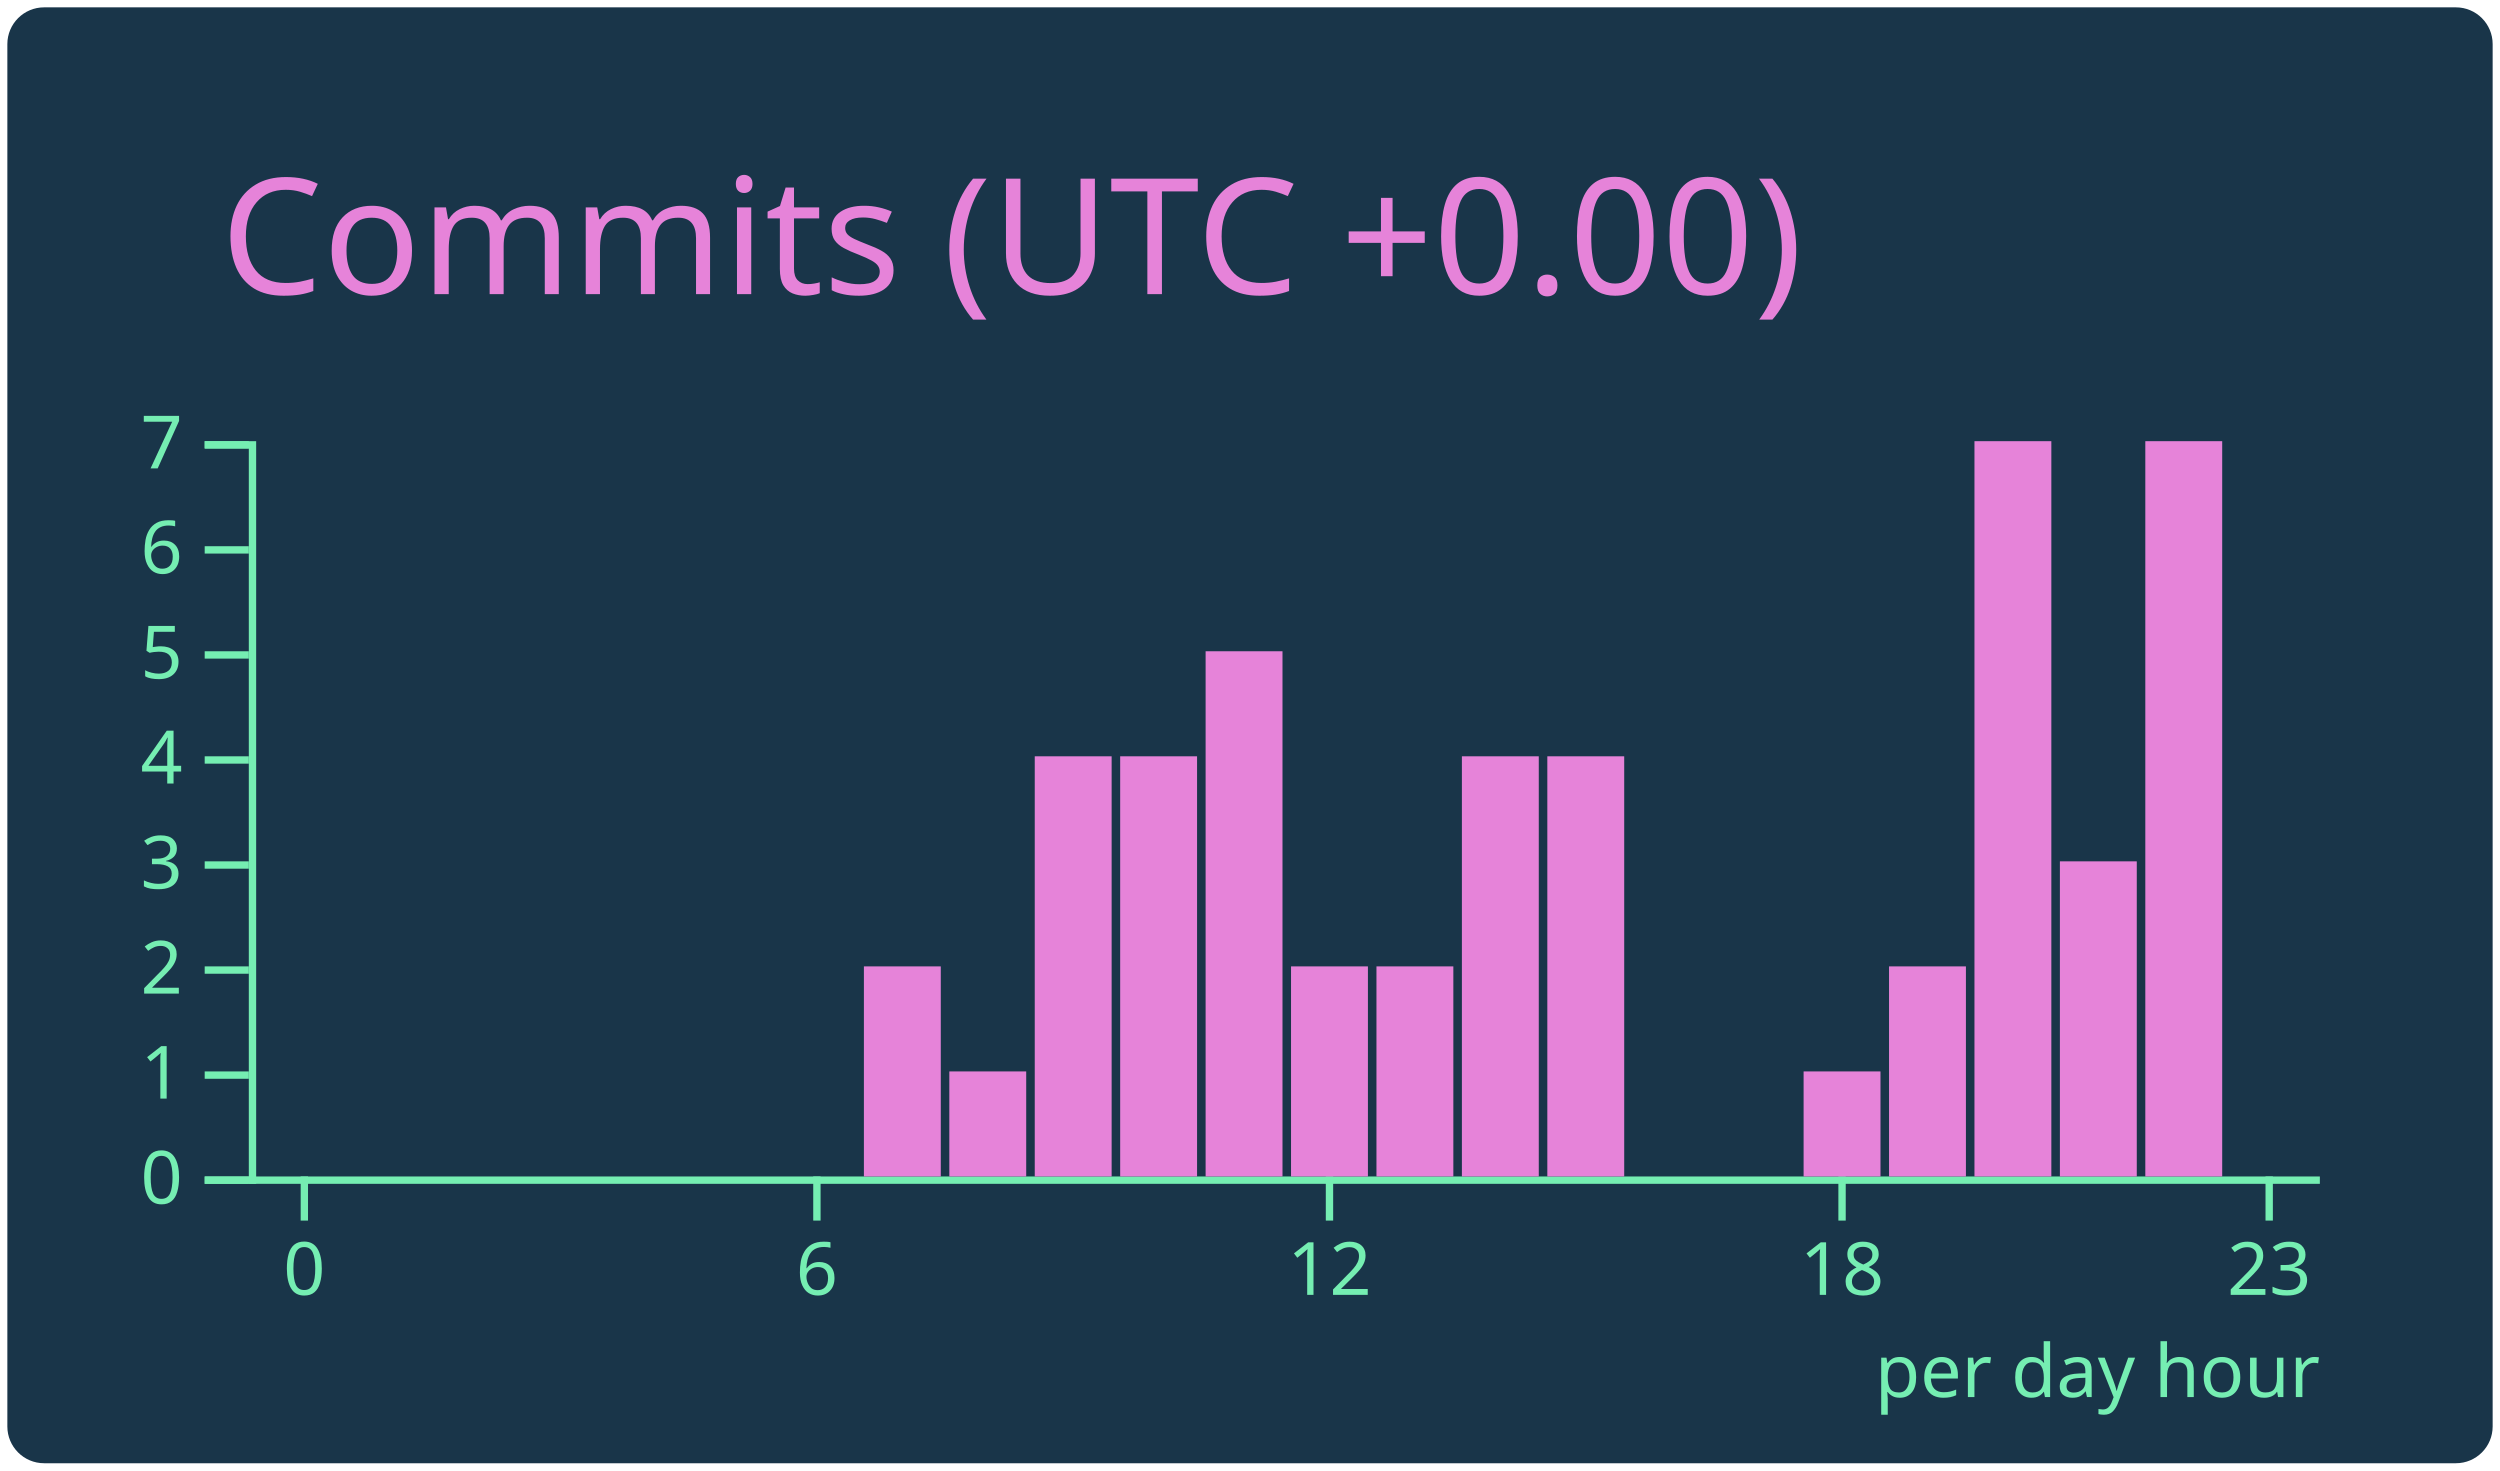
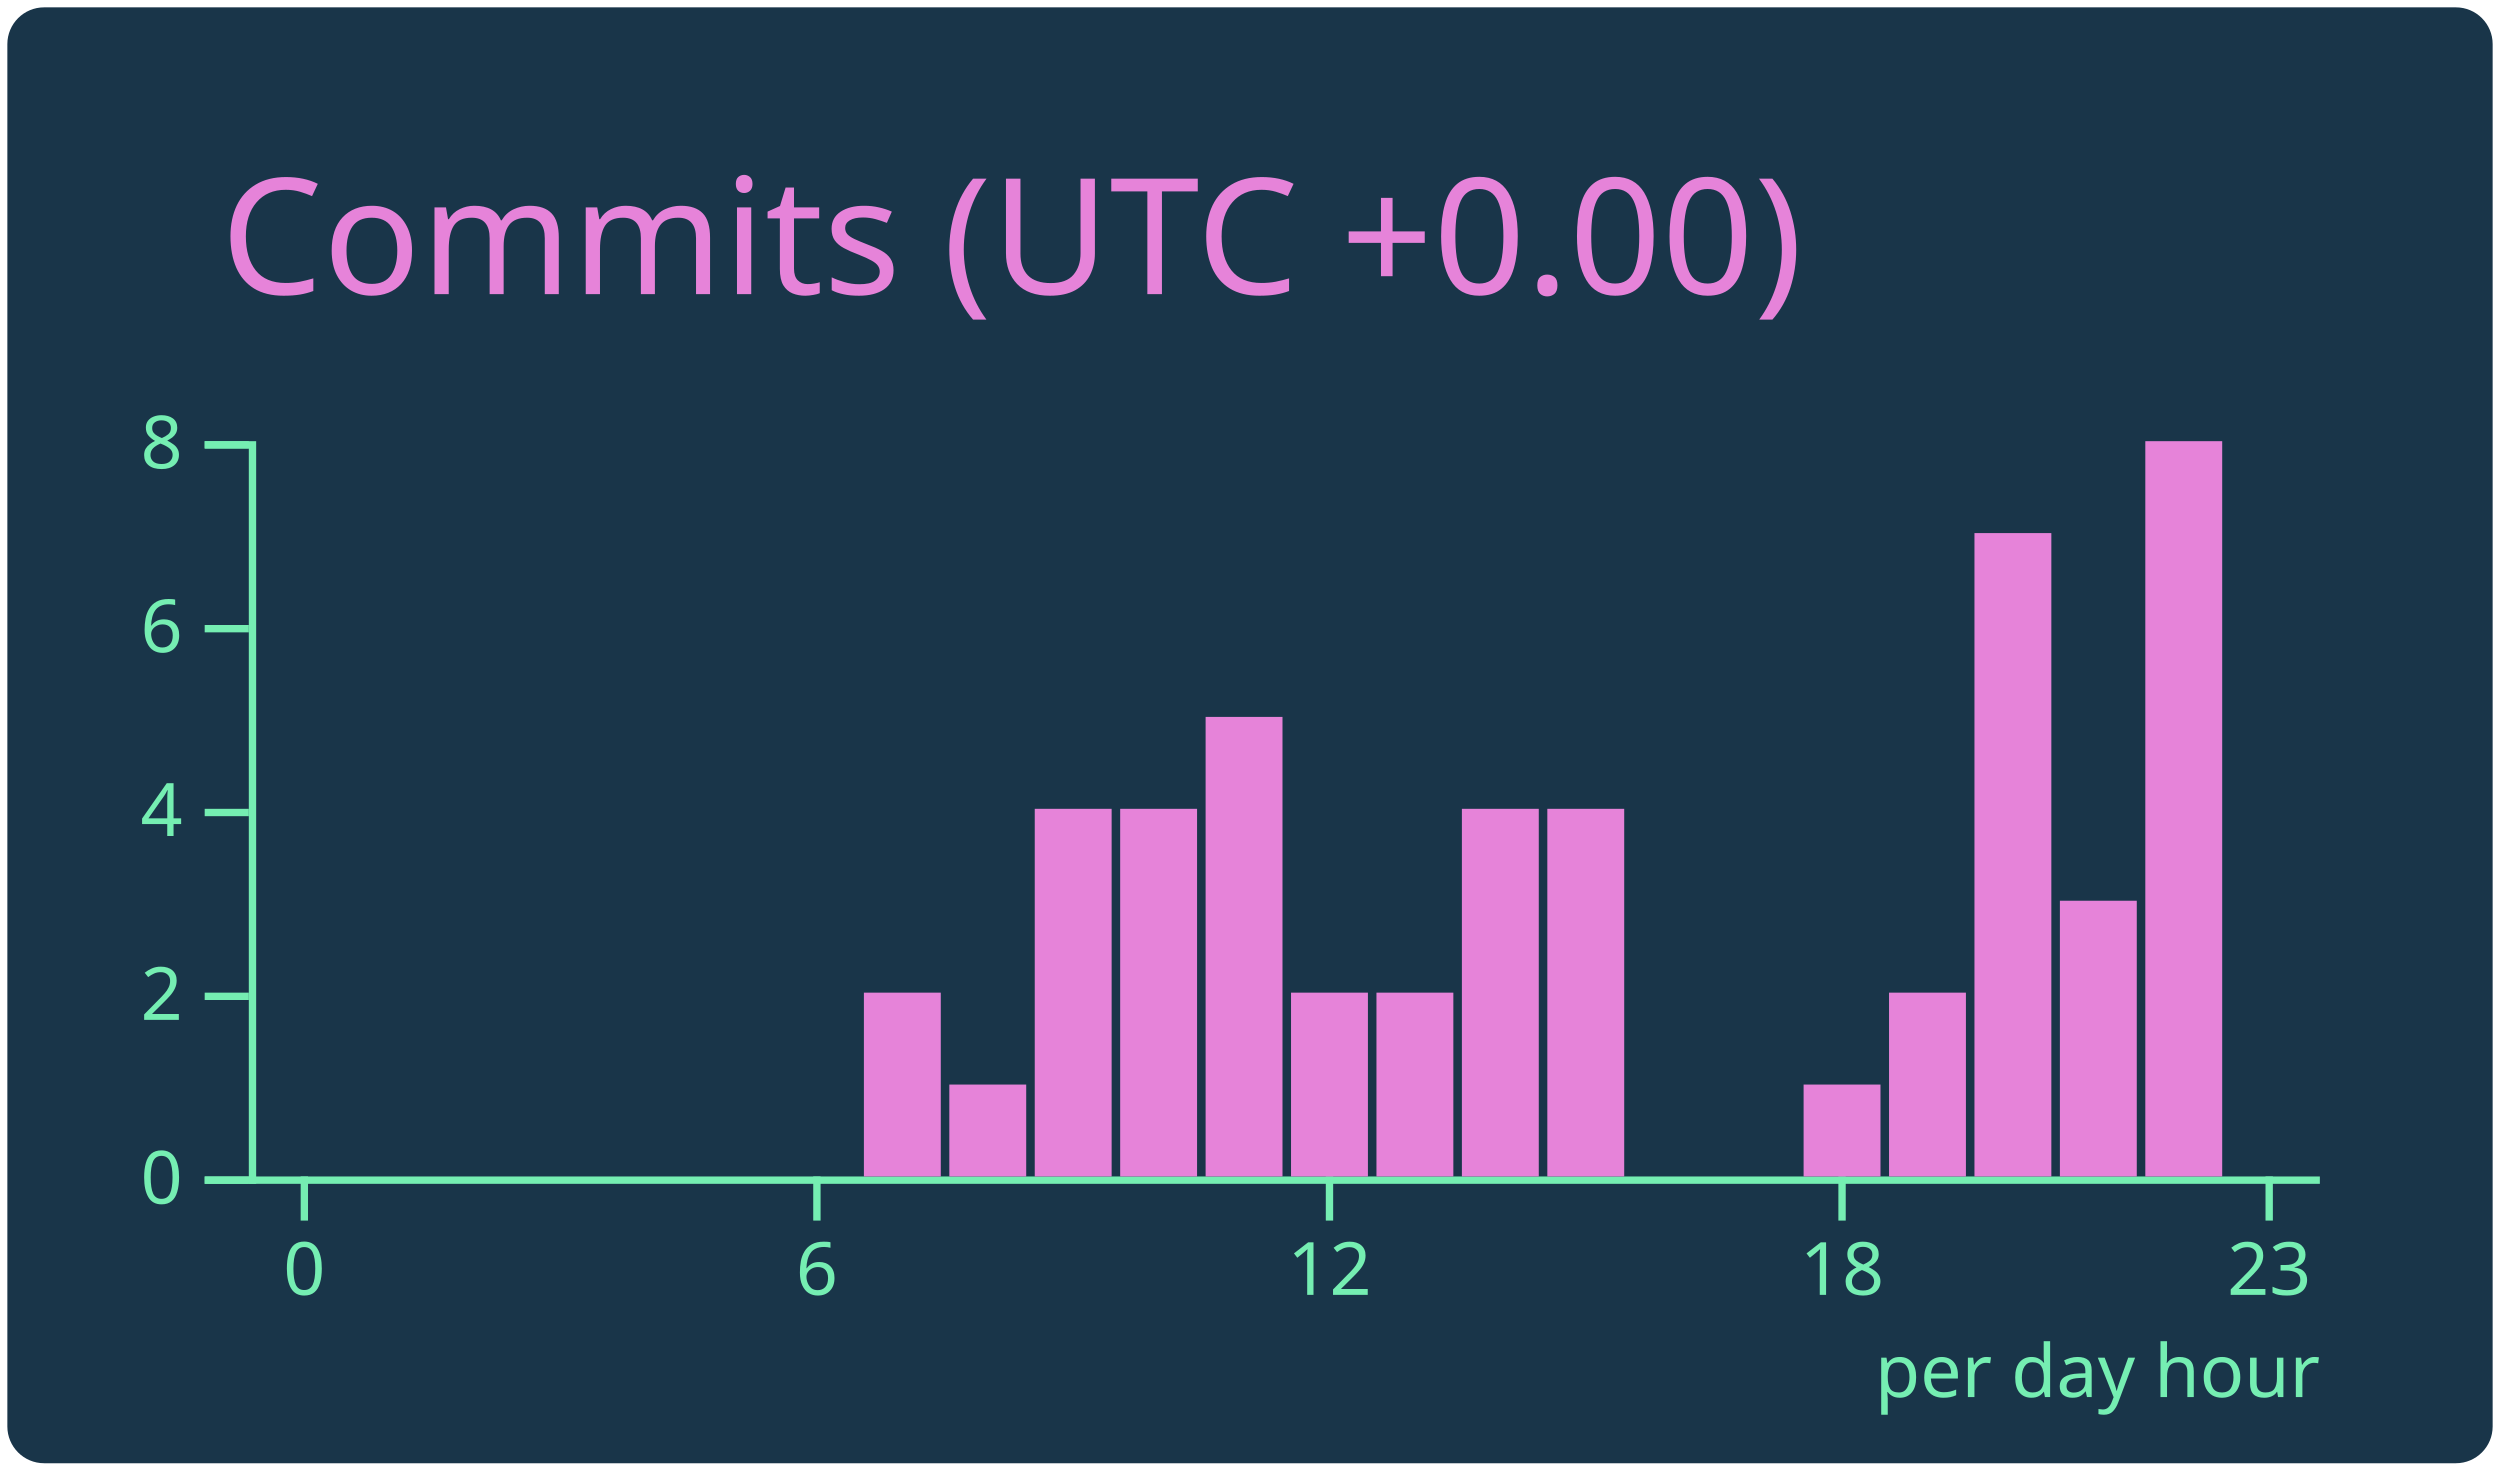
<svg xmlns="http://www.w3.org/2000/svg" width="340" height="200" viewBox="0 0 340 200">
  <style>* {
          font-family: 'Segoe UI', Ubuntu, "Helvetica Neue", Sans-Serif
        }</style>
  <rect x="1" y="1" rx="5" ry="5" height="99%" width="99.412%" stroke="#000000" stroke-width="1" fill="#193549" stroke-opacity="0" />
  <text x="30" y="40" style="font-size: 22px; fill: #e683d9;">Commits (UTC +0.00)</text>
  <g transform="translate(0,40)">
    <g color="#e683d9" transform="translate(35,20)">
      <g color="#75eeb2" transform="translate(0,100)" fill="none" font-size="10" font-family="sans-serif" text-anchor="middle">
        <path class="domain" stroke="currentColor" d="M-1.162,0.5H280.5" />
        <g class="tick" opacity="1" transform="translate(6.390041,0)">
          <line stroke="currentColor" y2="6" />
          <text fill="currentColor" y="9" dy="0.71em">0</text>
        </g>
        <g class="tick" opacity="1" transform="translate(76.09959,0)">
          <line stroke="currentColor" y2="6" />
          <text fill="currentColor" y="9" dy="0.71em">6</text>
        </g>
        <g class="tick" opacity="1" transform="translate(145.8091,0)">
          <line stroke="currentColor" y2="6" />
          <text fill="currentColor" y="9" dy="0.71em">12</text>
        </g>
        <g class="tick" opacity="1" transform="translate(215.5187,0)">
          <line stroke="currentColor" y2="6" />
          <text fill="currentColor" y="9" dy="0.71em">18</text>
        </g>
        <g class="tick" opacity="1" transform="translate(273.61,0)">
          <line stroke="currentColor" y2="6" />
          <text fill="currentColor" y="9" dy="0.71em">23</text>
        </g>
      </g>
      <g color="#75eeb2" transform="translate(-1.161826,0)" fill="none" font-size="10" font-family="sans-serif" text-anchor="end">
        <path class="domain" stroke="currentColor" d="M-6,100.5H0.5V0.5H-6" />
        <g class="tick" opacity="1" transform="translate(0,100.5)">
          <line stroke="currentColor" x2="-6" />
          <text fill="currentColor" x="-9" dy="0.32em">0</text>
        </g>
-         <g class="tick" opacity="1" transform="translate(0,86.21429)">
-           <line stroke="currentColor" x2="-6" />
-           <text fill="currentColor" x="-9" dy="0.32em">1</text>
-         </g>
-         <g class="tick" opacity="1" transform="translate(0,71.92857)">
+         <g class="tick" opacity="1" transform="translate(0,75.5)">
          <line stroke="currentColor" x2="-6" />
          <text fill="currentColor" x="-9" dy="0.32em">2</text>
        </g>
-         <g class="tick" opacity="1" transform="translate(0,57.64286)">
-           <line stroke="currentColor" x2="-6" />
-           <text fill="currentColor" x="-9" dy="0.32em">3</text>
-         </g>
-         <g class="tick" opacity="1" transform="translate(0,43.35714)">
+         <g class="tick" opacity="1" transform="translate(0,50.5)">
          <line stroke="currentColor" x2="-6" />
          <text fill="currentColor" x="-9" dy="0.32em">4</text>
        </g>
-         <g class="tick" opacity="1" transform="translate(0,29.07143)">
-           <line stroke="currentColor" x2="-6" />
-           <text fill="currentColor" x="-9" dy="0.32em">5</text>
-         </g>
-         <g class="tick" opacity="1" transform="translate(0,14.78571)">
+         <g class="tick" opacity="1" transform="translate(0,25.5)">
          <line stroke="currentColor" x2="-6" />
          <text fill="currentColor" x="-9" dy="0.32em">6</text>
        </g>
        <g class="tick" opacity="1" transform="translate(0,0.5)">
          <line stroke="currentColor" x2="-6" />
-           <text fill="currentColor" x="-9" dy="0.32em">7</text>
+           <text fill="currentColor" x="-9" dy="0.32em">8</text>
        </g>
      </g>
      <rect class="bar" fill="#e683d9" x="1.162" y="100" width="10.456" height="0" />
      <rect class="bar" fill="#e683d9" x="12.78" y="100" width="10.456" height="0" />
      <rect class="bar" fill="#e683d9" x="24.398" y="100" width="10.456" height="0" />
      <rect class="bar" fill="#e683d9" x="36.017" y="100" width="10.456" height="0" />
      <rect class="bar" fill="#e683d9" x="47.635" y="100" width="10.456" height="0" />
      <rect class="bar" fill="#e683d9" x="59.253" y="100" width="10.456" height="0" />
      <rect class="bar" fill="#e683d9" x="70.871" y="100" width="10.456" height="0" />
-       <rect class="bar" fill="#e683d9" x="82.49" y="71.429" width="10.456" height="28.571" />
-       <rect class="bar" fill="#e683d9" x="94.108" y="85.714" width="10.456" height="14.286" />
-       <rect class="bar" fill="#e683d9" x="105.726" y="42.857" width="10.456" height="57.143" />
-       <rect class="bar" fill="#e683d9" x="117.344" y="42.857" width="10.456" height="57.143" />
-       <rect class="bar" fill="#e683d9" x="128.963" y="28.571" width="10.456" height="71.429" />
-       <rect class="bar" fill="#e683d9" x="140.581" y="71.429" width="10.456" height="28.571" />
-       <rect class="bar" fill="#e683d9" x="152.199" y="71.429" width="10.456" height="28.571" />
-       <rect class="bar" fill="#e683d9" x="163.817" y="42.857" width="10.456" height="57.143" />
-       <rect class="bar" fill="#e683d9" x="175.436" y="42.857" width="10.456" height="57.143" />
+       <rect class="bar" fill="#e683d9" x="82.49" y="75" width="10.456" height="25" />
+       <rect class="bar" fill="#e683d9" x="94.108" y="87.5" width="10.456" height="12.5" />
+       <rect class="bar" fill="#e683d9" x="105.726" y="50" width="10.456" height="50" />
+       <rect class="bar" fill="#e683d9" x="117.344" y="50" width="10.456" height="50" />
+       <rect class="bar" fill="#e683d9" x="128.963" y="37.5" width="10.456" height="62.5" />
+       <rect class="bar" fill="#e683d9" x="140.581" y="75" width="10.456" height="25" />
+       <rect class="bar" fill="#e683d9" x="152.199" y="75" width="10.456" height="25" />
+       <rect class="bar" fill="#e683d9" x="163.817" y="50" width="10.456" height="50" />
+       <rect class="bar" fill="#e683d9" x="175.436" y="50" width="10.456" height="50" />
      <rect class="bar" fill="#e683d9" x="187.054" y="100" width="10.456" height="0" />
      <rect class="bar" fill="#e683d9" x="198.672" y="100" width="10.456" height="0" />
-       <rect class="bar" fill="#e683d9" x="210.29" y="85.714" width="10.456" height="14.286" />
-       <rect class="bar" fill="#e683d9" x="221.909" y="71.429" width="10.456" height="28.571" />
-       <rect class="bar" fill="#e683d9" x="233.527" y="0" width="10.456" height="100" />
-       <rect class="bar" fill="#e683d9" x="245.145" y="57.143" width="10.456" height="42.857" />
+       <rect class="bar" fill="#e683d9" x="210.29" y="87.5" width="10.456" height="12.5" />
+       <rect class="bar" fill="#e683d9" x="221.909" y="75" width="10.456" height="25" />
+       <rect class="bar" fill="#e683d9" x="233.527" y="12.5" width="10.456" height="87.5" />
+       <rect class="bar" fill="#e683d9" x="245.145" y="62.5" width="10.456" height="37.5" />
      <rect class="bar" fill="#e683d9" x="256.763" y="0" width="10.456" height="100" />
      <rect class="bar" fill="#e683d9" x="268.382" y="100" width="10.456" height="0" />
      <g>
        <text y="130" x="220" style="fill: #75eeb2; font-size: 10px;">per day hour</text>
      </g>
    </g>
  </g>
</svg>
